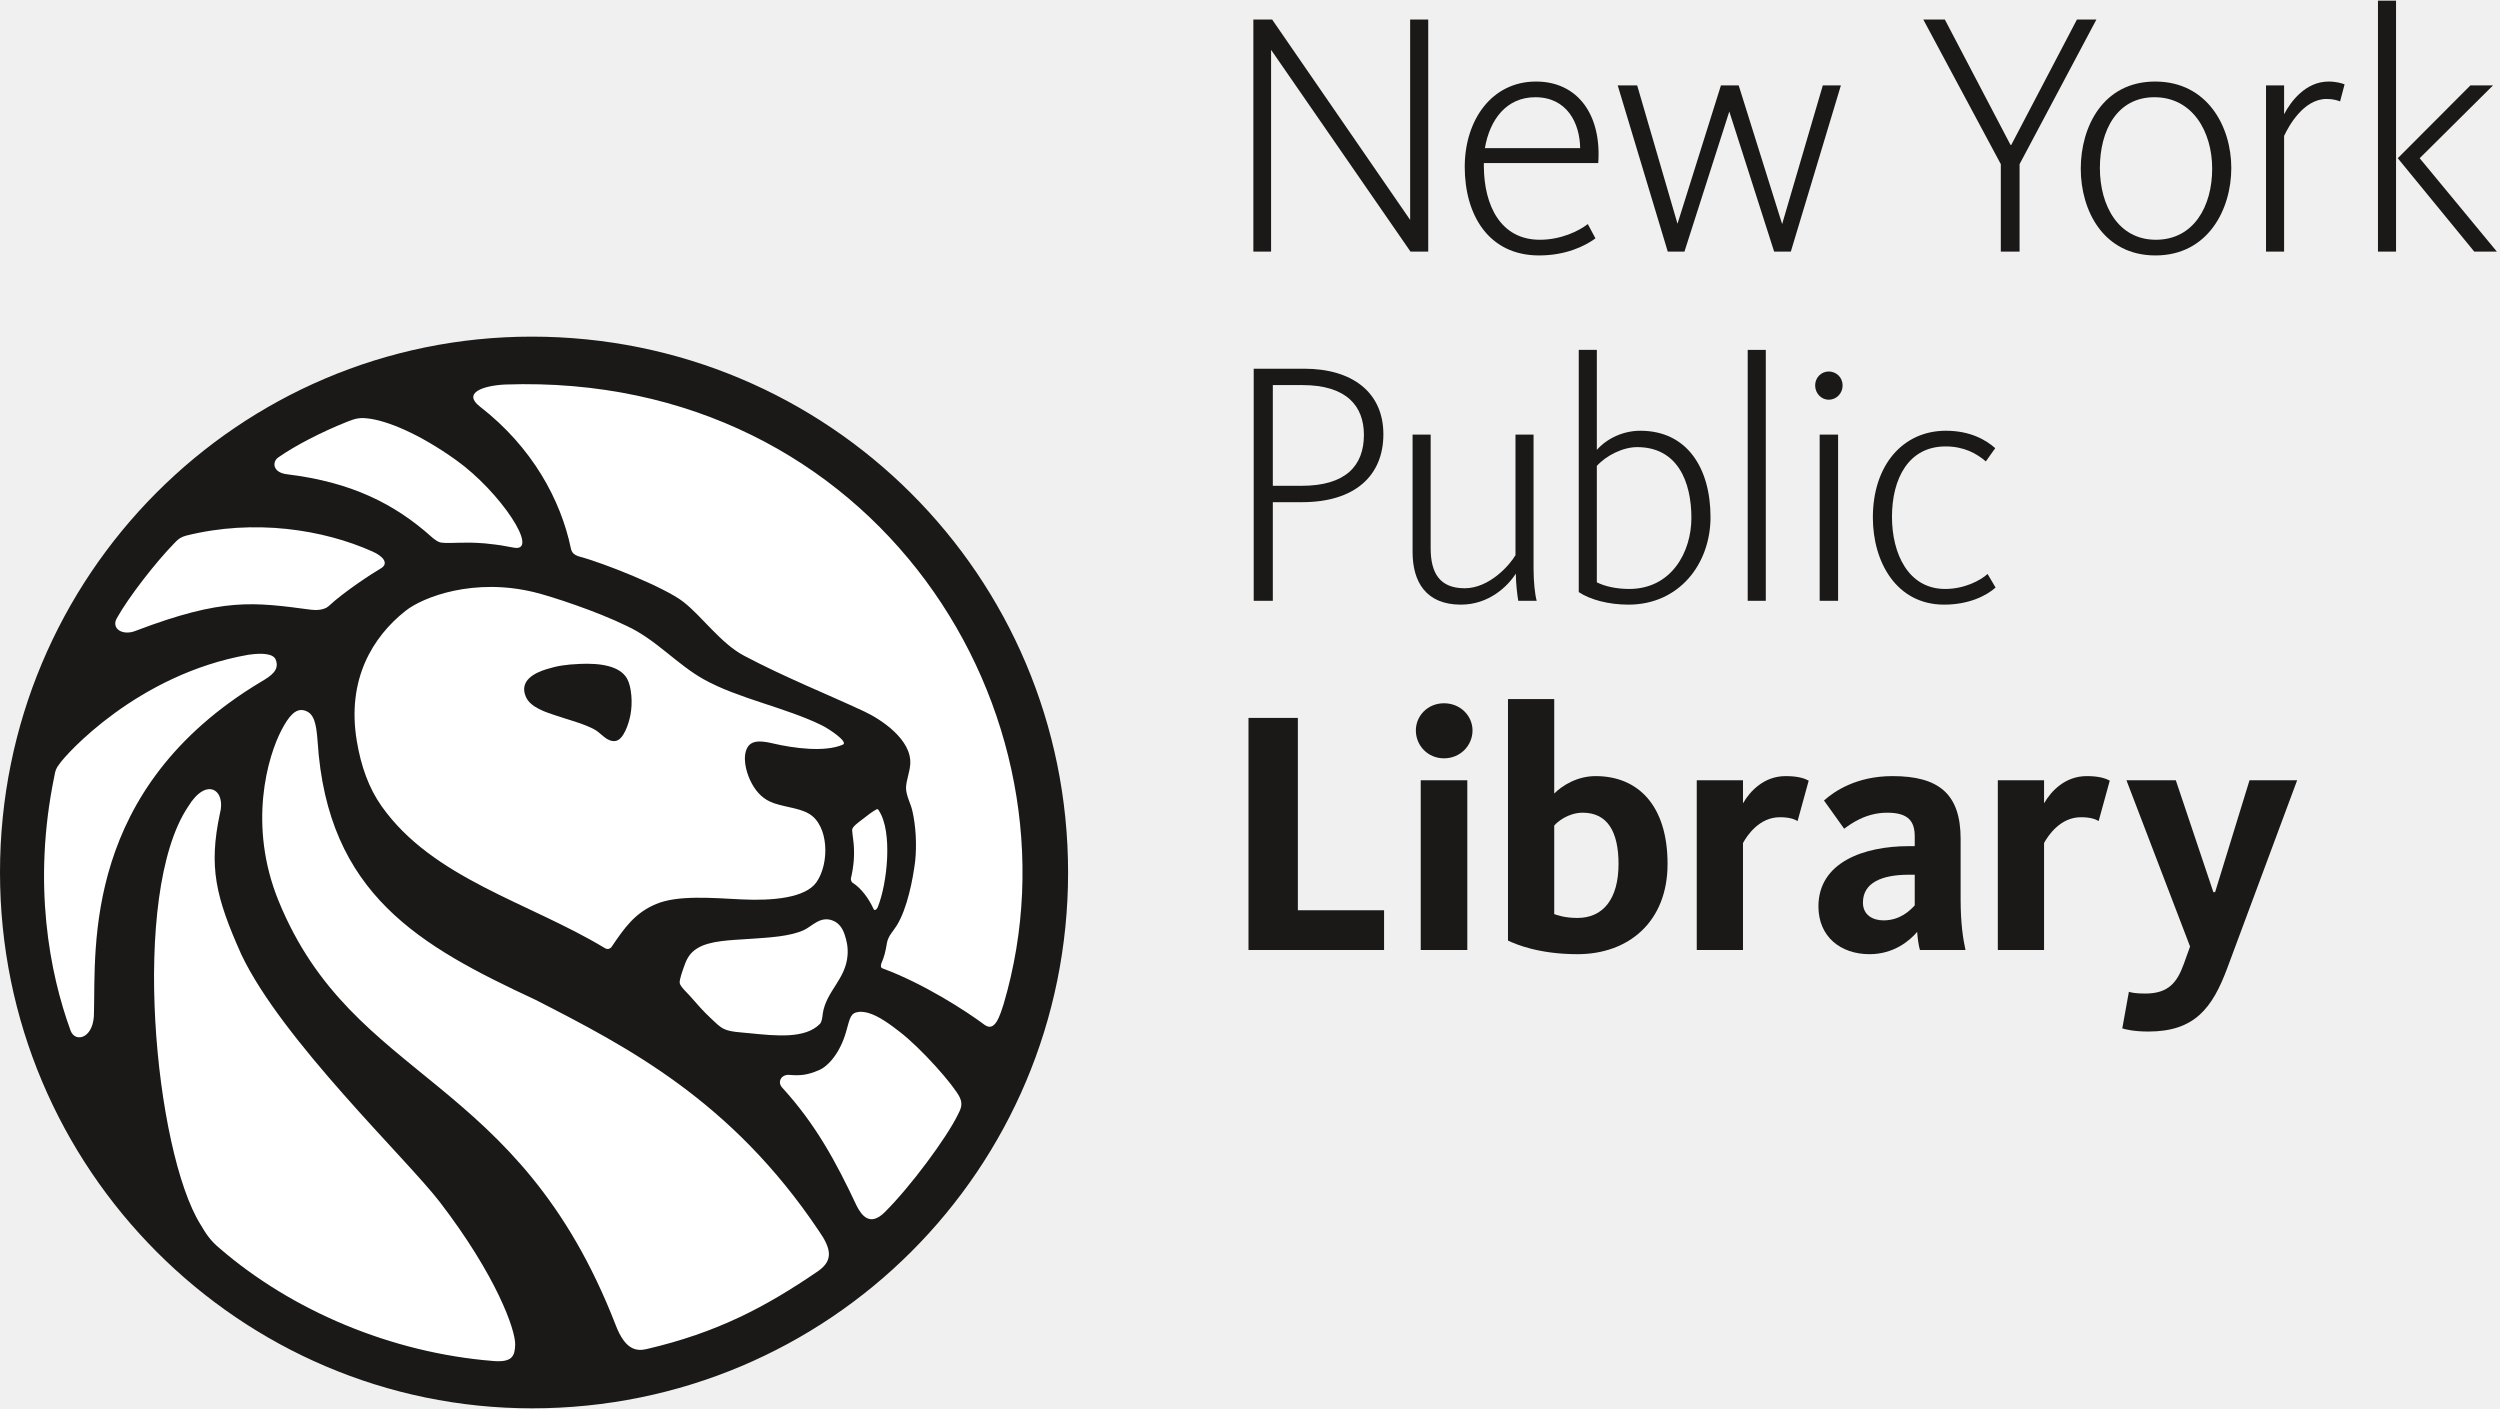
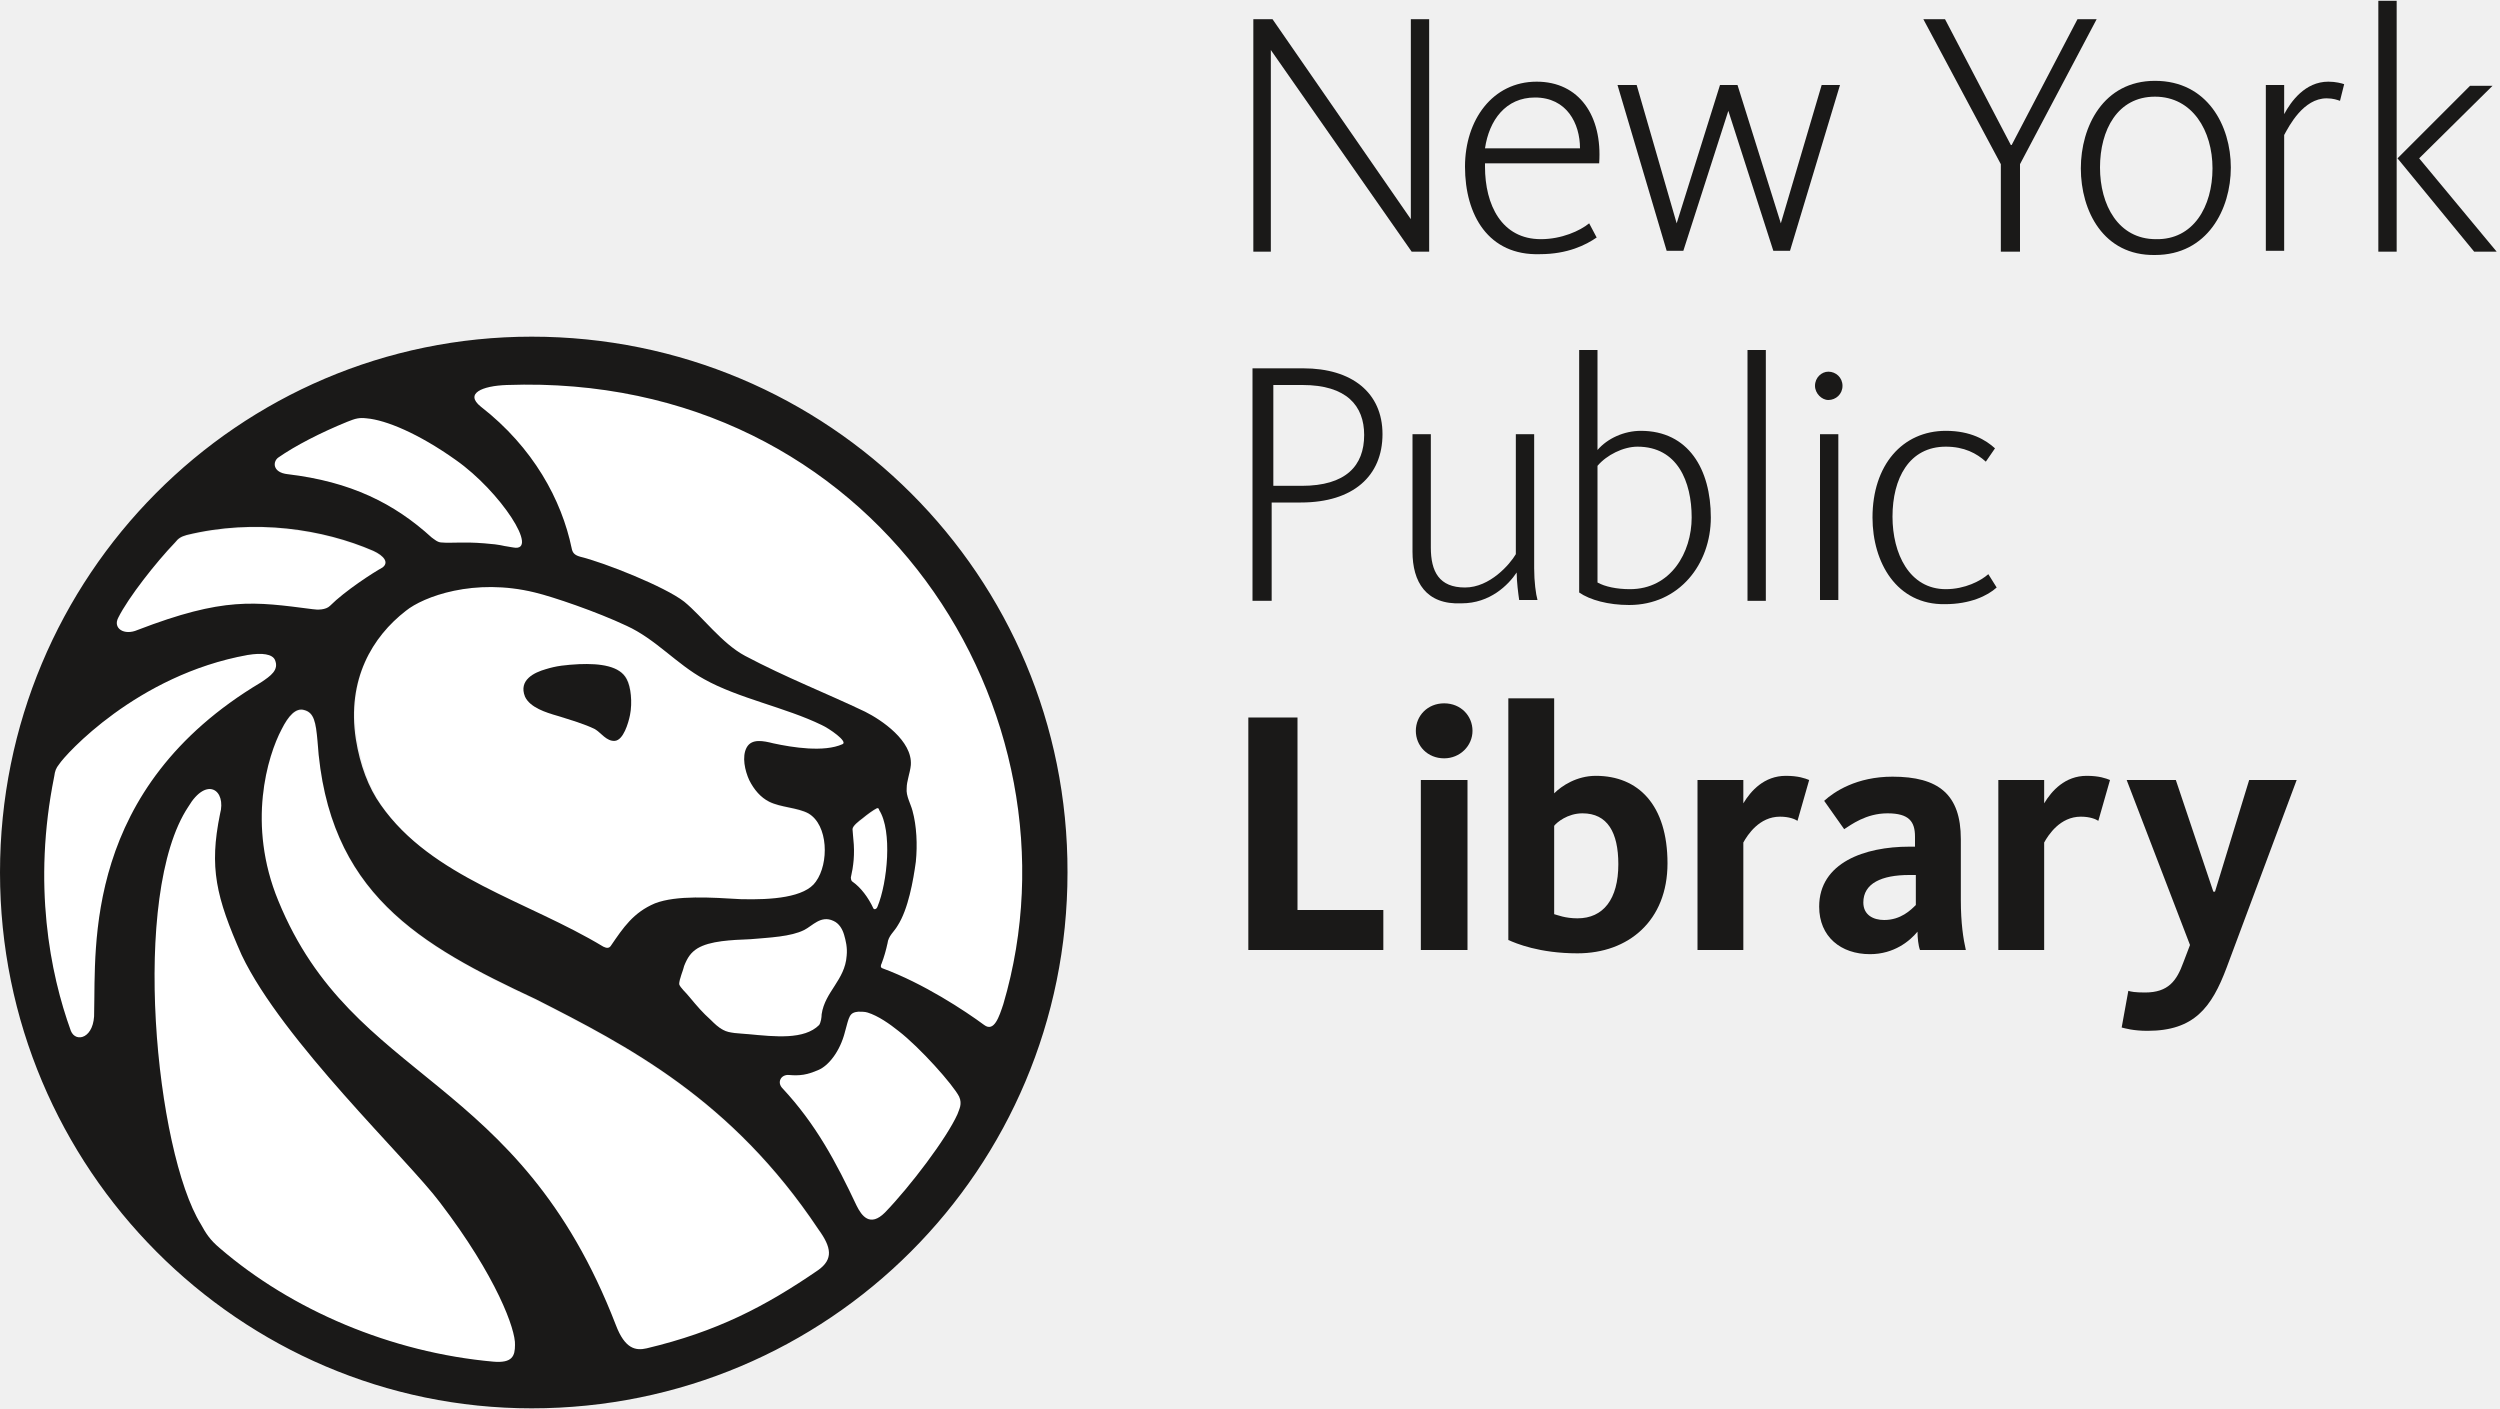
- <svg xmlns="http://www.w3.org/2000/svg" width="300px" height="169px" viewBox="0 0 300 169" version="1.1">
-   <defs />
-   <g id="Page-1" stroke="none" stroke-width="1" fill="none" fill-rule="evenodd">
-     <g id="Group">
-       <path d="M150.403,2.342 L152.656,2.342 L169.218,26.388 L169.218,2.342 L171.388,2.342 L171.388,30.193 L169.26,30.193 L152.53,5.98 L152.53,30.193 L150.403,30.193 L150.403,2.342" id="Fill-1" fill="#1A1918" />
-       <path d="M189.619,17.773 C189.578,14.762 188.034,11.667 184.238,11.667 C180.775,11.667 178.772,14.343 178.188,17.773 L189.619,17.773 L189.619,17.773 Z M175.768,20.031 C175.768,14.386 179.022,9.785 184.321,9.785 C189.411,9.785 192.206,13.884 191.788,19.571 L178.063,19.571 L178.063,20.031 C178.105,24.59 180.024,28.771 184.78,28.771 C187.325,28.771 189.452,27.726 190.537,26.889 L191.455,28.604 C190.203,29.524 187.909,30.653 184.696,30.653 C178.605,30.653 175.768,25.76 175.768,20.031 L175.768,20.031 Z" id="Fill-2" fill="#1A1918" />
-       <path d="M194.124,10.245 L196.46,10.245 L201.3,26.848 L206.514,10.245 L208.642,10.245 L213.857,26.889 L218.738,10.245 L220.908,10.245 L214.9,30.193 L212.898,30.193 L207.516,13.382 L202.134,30.193 L200.131,30.193 L194.124,10.245" id="Fill-3" fill="#1A1918" />
-       <path d="M240.097,19.696 L230.794,2.342 L233.38,2.342 L241.265,17.396 L241.348,17.396 L249.233,2.342 L251.57,2.342 L242.35,19.696 L242.35,30.193 L240.097,30.193 L240.097,19.696" id="Fill-4" fill="#1A1918" />
-       <path d="M265.461,20.24 C265.461,15.765 263.083,11.667 258.536,11.667 C254.03,11.667 251.986,15.682 251.986,20.157 C251.986,24.673 254.197,28.771 258.702,28.771 C263.25,28.771 265.461,24.756 265.461,20.24 L265.461,20.24 Z M249.691,20.24 C249.691,15.222 252.361,9.785 258.619,9.785 C264.877,9.785 267.756,15.18 267.756,20.157 C267.756,25.175 264.919,30.653 258.661,30.653 C252.403,30.653 249.691,25.258 249.691,20.24 L249.691,20.24 Z" id="Fill-5" fill="#1A1918" />
-       <path d="M271.922,10.245 L274.092,10.245 L274.092,13.716 C274.843,12.252 276.637,9.785 279.432,9.785 C280.35,9.785 281.017,9.995 281.351,10.12 L280.809,12.169 C280.475,12.044 280.016,11.876 279.181,11.876 C276.428,11.876 274.634,15.138 274.092,16.309 L274.092,30.193 L271.922,30.193 L271.922,10.245" id="Fill-6" fill="#1A1918" />
-       <path d="M287.733,18.986 L296.452,10.245 L299.164,10.245 L290.362,18.986 L299.623,30.193 L296.911,30.193 L287.733,18.986 L287.733,18.986 Z M285.355,0.083 L287.525,0.083 L287.525,30.193 L285.355,30.193 L285.355,0.083 Z" id="Fill-7" fill="#1A1918" />
-       <path d="M156.202,58.296 C161.5,58.296 163.669,55.871 163.669,52.19 C163.669,48.719 161.583,46.21 156.285,46.21 L152.739,46.21 L152.739,58.296 L156.202,58.296 L156.202,58.296 Z M150.445,44.245 L156.494,44.245 C162.335,44.245 166.006,47.131 166.006,52.107 C166.006,57.125 162.543,60.262 156.243,60.262 L152.739,60.262 L152.739,72.096 L150.445,72.096 L150.445,44.245 L150.445,44.245 Z" id="Fill-8" fill="#1A1918" />
-       <path d="M169.509,66.242 L169.509,52.149 L171.679,52.149 L171.679,65.782 C171.679,68.709 172.721,70.591 175.767,70.591 C178.729,70.591 181.19,67.789 181.858,66.618 L181.858,52.149 L184.027,52.149 L184.027,68.249 C184.027,69.838 184.194,71.344 184.403,72.096 L182.192,72.096 C182.067,71.427 181.9,69.922 181.9,68.834 C180.94,70.34 178.687,72.557 175.308,72.557 C171.136,72.557 169.509,69.838 169.509,66.242" id="Fill-9" fill="#1A1918" />
-       <path d="M202.968,62.144 C202.968,57.794 201.299,53.654 196.46,53.654 C194.749,53.654 192.746,54.658 191.62,55.912 L191.62,69.88 C192.538,70.34 193.914,70.675 195.5,70.675 C200.548,70.675 202.968,66.284 202.968,62.144 L202.968,62.144 Z M189.451,71.051 L189.451,41.987 L191.62,41.987 L191.62,53.989 C192.83,52.609 194.791,51.689 196.835,51.689 C202.508,51.689 205.262,56.247 205.262,62.06 C205.262,67.664 201.507,72.557 195.416,72.557 C193.038,72.557 190.827,71.971 189.451,71.051 L189.451,71.051 Z" id="Fill-10" fill="#1A1918" />
-       <path d="M209.725,41.987 L211.895,41.987 L211.895,72.096 L209.725,72.096 L209.725,41.987 Z" id="Fill-11" fill="#1A1918" />
-       <path d="M218.36,52.149 L220.571,52.149 L220.571,72.096 L218.36,72.096 L218.36,52.149 Z M217.818,46.252 C217.818,45.29 218.569,44.579 219.445,44.579 C220.362,44.579 221.114,45.29 221.114,46.252 C221.114,47.214 220.362,47.967 219.445,47.967 C218.569,47.967 217.818,47.214 217.818,46.252 L217.818,46.252 Z" id="Fill-12" fill="#1A1918" />
-       <path d="M224.743,62.102 C224.743,55.787 228.372,51.689 233.504,51.689 C236.466,51.689 238.343,52.818 239.428,53.78 L238.301,55.369 C237.175,54.407 235.673,53.571 233.462,53.571 C229.04,53.571 227.037,57.418 227.037,62.018 C227.037,66.451 228.998,70.675 233.421,70.675 C235.715,70.675 237.634,69.671 238.51,68.877 L239.47,70.507 C238.385,71.469 236.299,72.557 233.295,72.557 C227.58,72.557 224.743,67.455 224.743,62.102" id="Fill-13" fill="#1A1918" />
-       <path d="M149.819,114 L149.819,86.149 L155.743,86.149 L155.743,109.232 L166.089,109.232 L166.089,114 L149.819,114" id="Fill-14" fill="#1A1918" />
-       <path d="M170.487,93.633 L176.077,93.633 L176.077,114 L170.487,114 L170.487,93.633 Z M173.283,91 C171.321,91 169.903,89.452 169.903,87.654 C169.903,85.898 171.321,84.392 173.283,84.392 C175.243,84.392 176.703,85.898 176.703,87.654 C176.703,89.452 175.243,91 173.283,91 L173.283,91 Z" id="Fill-15" fill="#1A1918" />
-       <path d="M186.507,109.693 C186.882,109.818 187.758,110.153 189.302,110.153 C192.389,110.153 194.224,107.853 194.224,103.671 C194.224,99.865 192.932,97.524 189.928,97.524 C188.176,97.524 186.84,98.653 186.507,99.071 L186.507,109.693 L186.507,109.693 Z M186.507,83.89 L186.507,95.224 C187.425,94.303 189.219,93.132 191.471,93.132 C196.562,93.132 200.107,96.645 200.107,103.671 C200.107,110.613 195.435,114.502 189.302,114.502 C184.713,114.502 181.918,113.331 180.958,112.871 L180.958,83.89 L186.507,83.89 L186.507,83.89 Z" id="Fill-16" fill="#1A1918" />
-       <path d="M215.71,98.527 C215.376,98.318 214.75,98.067 213.581,98.067 C211.12,98.067 209.66,100.242 209.159,101.161 L209.159,114 L203.61,114 L203.61,93.633 L209.159,93.633 L209.159,96.394 C210.035,94.889 211.704,93.132 214.29,93.132 C215.793,93.132 216.585,93.425 217.044,93.677 L215.71,98.527" id="Fill-17" fill="#1A1918" />
-       <path d="M229.768,104.967 L229.059,104.967 C225.805,104.967 223.552,105.929 223.552,108.313 C223.552,109.818 224.762,110.445 226.013,110.445 C228.016,110.445 229.184,109.274 229.768,108.648 L229.768,104.967 L229.768,104.967 Z M230.394,114 C230.227,113.498 230.102,112.453 230.06,111.825 C229.143,112.913 227.223,114.502 224.345,114.502 C220.882,114.502 218.212,112.412 218.212,108.773 C218.212,103.462 223.677,101.538 229.059,101.538 L229.768,101.538 L229.768,100.367 C229.768,98.61 229.059,97.524 226.472,97.524 C223.844,97.524 222.05,98.903 221.299,99.447 L218.879,96.06 C220.089,94.973 222.76,93.132 227.098,93.132 C232.647,93.132 235.275,95.265 235.275,100.66 L235.275,107.978 C235.275,110.738 235.567,112.703 235.859,114 L230.394,114 L230.394,114 Z" id="Fill-18" fill="#1A1918" />
-       <path d="M251.837,98.527 C251.503,98.318 250.877,98.067 249.71,98.067 C247.248,98.067 245.788,100.242 245.287,101.161 L245.287,114 L239.738,114 L239.738,93.633 L245.287,93.633 L245.287,96.394 C246.163,94.889 247.832,93.132 250.419,93.132 C251.92,93.132 252.713,93.425 253.172,93.677 L251.837,98.527" id="Fill-19" fill="#1A1918" />
-       <path d="M255.174,93.633 L261.098,93.633 L265.604,107.058 L265.812,107.058 L269.943,93.633 L275.658,93.633 L267.273,116.174 C265.479,120.984 263.351,123.785 257.802,123.785 C256.092,123.785 255.09,123.535 254.674,123.409 L255.466,119.018 C255.758,119.102 256.217,119.227 257.427,119.227 C260.264,119.227 261.265,117.848 262.057,115.673 L262.808,113.582 L255.174,93.633" id="Fill-20" fill="#1A1918" />
-       <path d="M75.643,85.795 C75.448,86.818 74.826,88.793 73.831,88.921 C72.829,89.049 72.107,87.972 71.388,87.569 C70.176,86.891 68.462,86.447 66.877,85.922 C65.51,85.468 63.636,84.906 63.087,83.598 C62.263,81.652 64.187,80.731 65.572,80.304 C66.877,79.902 67.832,79.751 69.533,79.671 C72.036,79.551 74.425,79.91 75.265,81.487 C75.772,82.436 75.926,84.321 75.643,85.795 L75.643,85.795 Z M98.615,87.049 C94.256,84.911 88.595,83.84 84.476,81.547 C81.215,79.734 78.715,76.74 75.205,75.127 C71.625,73.37 66.236,71.603 64.176,71.094 C56.895,69.299 50.778,71.637 48.657,73.32 C44.695,76.458 41.601,81.558 42.808,88.895 C43.32,91.997 44.272,94.606 45.786,96.752 C51.928,105.448 63.424,108.273 72.531,113.759 C72.852,113.978 73.187,113.919 73.392,113.64 C74.922,111.385 76.165,109.57 78.742,108.496 C81.357,107.401 85.474,107.773 89.023,107.946 C92.69,108.124 96.648,107.779 97.977,105.878 C99.566,103.61 99.474,99.039 97.048,97.643 C95.747,96.891 93.807,96.857 92.392,96.203 C91.359,95.724 90.563,94.829 89.993,93.585 C89.516,92.543 89.072,90.833 89.691,89.718 C90.261,88.69 91.698,88.981 92.852,89.25 C95.139,89.776 98.961,90.334 101.161,89.367 C101.81,89.035 99.492,87.479 98.615,87.049 L98.615,87.049 Z" id="Fill-21" fill="#FFFFFF" />
-       <path d="M6.502,93.189 C6.633,92.445 6.69,92.238 7.138,91.653 C7.846,90.591 16.443,80.921 29.767,78.578 C31.521,78.326 32.784,78.448 33.071,79.152 C33.575,80.388 32.555,81.099 31.327,81.812 C9.957,94.614 11.472,113.647 11.267,121.432 C11.331,124.617 9.037,125.197 8.464,123.696 C5.957,116.839 3.848,106.09 6.502,93.189" id="Fill-22" fill="#FFFFFF" />
-       <path d="M20.962,65.151 C21.4,64.686 21.685,64.472 22.335,64.288 C30.542,62.245 38.775,63.546 44.704,66.196 C46.035,66.786 46.635,67.624 45.761,68.186 C44.649,68.833 41.281,71.029 39.419,72.769 C38.877,73.236 37.912,73.261 37.343,73.185 C30.393,72.267 26.783,71.724 16.334,75.694 C14.731,76.37 13.289,75.451 14.026,74.187 C15.418,71.69 18.653,67.511 20.962,65.151" id="Fill-23" fill="#FFFFFF" />
-       <path d="M34.467,56.931 C32.669,56.726 32.644,55.409 33.404,54.896 C35.356,53.525 38.524,51.869 41.711,50.602 C42.665,50.223 43.158,50.125 44.032,50.212 C46.38,50.448 50.269,52.033 54.731,55.224 C60.082,59.052 64.843,66.323 61.659,65.734 C59.645,65.385 60.522,65.481 58.162,65.221 C55.75,65.007 54.168,65.255 53.056,65.142 C52.572,65.102 52.19,64.779 51.85,64.499 C47.333,60.439 42.116,57.863 34.467,56.931" id="Fill-24" fill="#FFFFFF" />
-       <path d="M120.442,120.484 C119.96,121.991 119.388,123.882 118.162,123.005 C115.883,121.305 110.819,118.038 105.914,116.224 C105.651,116.166 105.681,115.799 105.774,115.592 C106.121,114.82 106.277,114.106 106.427,113.192 C106.567,112.337 107.182,111.766 107.605,111.081 C108.862,109.068 109.543,105.56 109.818,103.371 C110.026,101.36 109.902,99.119 109.467,97.251 C109.282,96.453 108.708,95.425 108.723,94.543 C108.738,93.679 109.143,92.775 109.226,91.756 C109.469,88.808 105.757,86.349 103.731,85.402 C99.135,83.251 94.25,81.327 89.286,78.702 C86.484,77.22 84.235,73.97 81.987,72.226 C79.716,70.469 72.417,67.567 69.499,66.795 C68.84,66.587 68.607,66.313 68.495,65.787 C67.293,60.034 63.906,53.697 57.579,48.796 C55.53,47.2 57.828,46.292 60.649,46.154 C105.127,44.626 130.722,85.656 120.442,120.484" id="Fill-25" fill="#FFFFFF" />
-       <path d="M102.382,100.763 C102.35,100.536 102.253,99.768 102.254,99.609 C102.256,99.203 103.088,98.652 103.475,98.343 C104.063,97.874 104.744,97.358 105.19,97.133 C105.351,97.032 105.458,97.267 105.48,97.313 C107.119,99.808 106.505,105.974 105.32,108.906 C105.183,109.205 104.932,109.321 104.83,109.102 C104.225,107.779 103.328,106.588 102.298,105.935 C102.108,105.787 102.093,105.479 102.108,105.422 C102.439,104.028 102.612,102.483 102.382,100.763" id="Fill-26" fill="#FFFFFF" />
-       <path d="M82.105,115.941 C82.458,114.918 82.869,114.316 83.662,113.819 C85.154,112.881 87.634,112.84 90.027,112.676 C92.346,112.519 94.824,112.383 96.474,111.619 C97.472,111.159 98.471,109.848 100.014,110.516 C100.745,110.831 101.142,111.502 101.36,112.17 C101.605,112.913 101.783,113.664 101.707,114.661 C101.485,117.537 99.155,118.942 98.735,121.63 C98.696,122.046 98.626,122.647 98.388,122.886 C96.608,124.702 93.089,124.32 89.908,123.999 C88.769,123.885 87.643,123.854 86.873,123.486 C86.317,123.226 85.819,122.694 85.357,122.265 C84.339,121.319 83.763,120.623 82.743,119.476 C82.397,119.088 81.612,118.385 81.561,117.957 C81.517,117.548 81.954,116.372 82.105,115.941" id="Fill-27" fill="#FFFFFF" />
-       <path d="M26.391,149.84 C25.223,148.881 24.721,148.072 24.049,146.936 C18.602,138.208 15.549,107.299 22.569,96.815 C24.802,93.142 27.169,94.836 26.382,97.675 C25.038,104.049 25.862,107.621 28.954,114.537 C33.813,124.815 48.812,139.085 52.782,144.261 C59.589,153.136 61.854,159.603 61.823,161.345 C61.786,162.682 61.531,163.534 59.194,163.336 C46.87,162.357 34.956,157.235 26.391,149.84" id="Fill-28" fill="#FFFFFF" />
-       <path d="M33.436,108.157 C29.677,98.978 32.132,90.712 33.792,87.577 C34.63,85.995 35.448,84.961 36.516,85.259 C37.679,85.584 37.947,86.777 38.108,88.988 C39.29,107.337 50.363,113.515 64.27,119.993 C75.241,125.615 87.724,132.043 98.186,147.613 C99.77,149.861 99.998,151.225 98.211,152.513 C91.832,156.878 86.054,159.92 77.6,161.896 C76.327,162.195 75.014,161.971 73.887,159.056 C62.143,128.722 42.424,130.09 33.436,108.157" id="Fill-29" fill="#FFFFFF" />
-       <path d="M106.181,145.45 C104.393,147.242 103.379,145.837 102.794,144.687 C100.29,139.349 97.844,134.882 93.9,130.555 C93.217,129.861 93.743,128.886 94.748,128.985 C96.031,129.088 96.873,129.018 98.285,128.409 C99.48,127.895 100.849,126.216 101.531,123.804 C102.029,122.044 102.052,121.526 103.128,121.417 C103.395,121.391 103.884,121.459 104.181,121.545 C105.49,121.918 106.896,122.99 107.923,123.78 C110.558,125.798 114.488,130.251 115.176,131.691 C115.613,132.608 115.195,133.231 114.949,133.754 C113.57,136.58 109.222,142.436 106.181,145.45" id="Fill-30" fill="#FFFFFF" />
-       <path d="M106.181,145.453 C104.393,147.244 103.379,145.84 102.794,144.689 C100.29,139.352 97.844,134.884 93.9,130.557 C93.217,129.863 93.743,128.888 94.748,128.988 C96.031,129.091 96.873,129.02 98.285,128.412 C99.48,127.897 100.849,126.218 101.531,123.806 C102.029,122.047 102.052,121.529 103.128,121.419 C103.395,121.394 103.884,121.461 104.181,121.547 C105.49,121.921 106.896,122.993 107.923,123.783 C110.558,125.8 114.488,130.253 115.176,131.694 C115.613,132.611 115.195,133.233 114.949,133.757 C113.57,136.583 109.222,142.438 106.181,145.453 L106.181,145.453 Z M33.444,108.148 C29.685,98.969 32.14,90.703 33.8,87.568 C34.637,85.986 35.455,84.953 36.524,85.25 C37.686,85.575 37.955,86.768 38.115,88.979 C39.298,107.328 50.37,113.506 64.277,119.984 C75.249,125.606 87.732,132.034 98.194,147.604 C99.778,149.852 100.006,151.216 98.218,152.503 C91.84,156.868 86.062,159.911 77.607,161.887 C76.335,162.186 75.022,161.962 73.895,159.047 C62.15,128.714 42.431,130.081 33.444,108.148 L33.444,108.148 Z M6.513,93.185 C6.645,92.441 6.702,92.234 7.149,91.649 C7.858,90.587 16.454,80.917 29.779,78.574 C31.532,78.323 32.795,78.444 33.083,79.149 C33.586,80.384 32.566,81.096 31.338,81.808 C9.968,94.611 11.483,113.643 11.279,121.429 C11.343,124.613 9.048,125.193 8.476,123.693 C5.968,116.835 3.859,106.086 6.513,93.185 L6.513,93.185 Z M20.962,65.136 C21.4,64.67 21.685,64.457 22.335,64.273 C30.542,62.23 38.775,63.531 44.704,66.181 C46.035,66.772 46.635,67.609 45.761,68.17 C44.649,68.818 41.281,71.014 39.419,72.753 C38.877,73.221 37.912,73.245 37.343,73.17 C30.393,72.251 26.783,71.709 16.334,75.679 C14.731,76.355 13.289,75.435 14.026,74.172 C15.418,71.674 18.653,67.496 20.962,65.136 L20.962,65.136 Z M82.105,115.925 C82.458,114.903 82.869,114.301 83.662,113.803 C85.154,112.865 87.634,112.825 90.027,112.661 C92.346,112.504 94.824,112.368 96.474,111.604 C97.472,111.144 98.471,109.833 100.014,110.5 C100.745,110.816 101.142,111.487 101.36,112.154 C101.605,112.898 101.783,113.648 101.707,114.645 C101.485,117.522 99.155,118.926 98.735,121.615 C98.696,122.03 98.626,122.632 98.388,122.871 C96.608,124.686 93.089,124.304 89.908,123.983 C88.769,123.87 87.643,123.839 86.873,123.471 C86.317,123.21 85.819,122.679 85.357,122.25 C84.339,121.304 83.763,120.608 82.743,119.461 C82.397,119.073 81.612,118.369 81.561,117.942 C81.517,117.532 81.954,116.356 82.105,115.925 L82.105,115.925 Z M34.467,56.917 C32.669,56.711 32.644,55.394 33.404,54.881 C35.356,53.509 38.524,51.854 41.711,50.587 C42.665,50.208 43.158,50.109 44.032,50.198 C46.38,50.433 50.269,52.018 54.731,55.209 C60.082,59.037 64.843,66.308 61.659,65.719 C59.645,65.369 60.522,65.466 58.162,65.206 C55.75,64.992 54.168,65.24 53.056,65.126 C52.572,65.087 52.19,64.763 51.85,64.484 C47.333,60.424 42.116,57.848 34.467,56.917 L34.467,56.917 Z M48.657,73.305 C50.778,71.622 56.895,69.283 64.176,71.079 C66.236,71.588 71.625,73.354 75.205,75.112 C78.715,76.725 81.215,79.719 84.476,81.532 C88.595,83.825 94.256,84.896 98.615,87.034 C99.492,87.464 101.81,89.019 101.161,89.351 C98.961,90.319 95.139,89.761 92.852,89.234 C91.698,88.966 90.261,88.674 89.691,89.703 C89.072,90.818 89.516,92.528 89.993,93.569 C90.563,94.814 91.359,95.709 92.392,96.188 C93.807,96.842 95.747,96.876 97.048,97.628 C99.474,99.024 99.566,103.595 97.977,105.863 C96.648,107.763 92.69,108.108 89.023,107.931 C85.474,107.757 81.357,107.385 78.742,108.48 C76.165,109.554 74.922,111.369 73.392,113.624 C73.187,113.904 72.852,113.962 72.531,113.743 C63.424,108.257 51.928,105.432 45.786,96.736 C44.272,94.591 43.32,91.982 42.808,88.88 C41.601,81.543 44.695,76.442 48.657,73.305 L48.657,73.305 Z M102.382,100.748 C102.35,100.521 102.253,99.752 102.254,99.594 C102.256,99.188 103.088,98.636 103.475,98.328 C104.063,97.858 104.744,97.343 105.19,97.118 C105.351,97.016 105.458,97.251 105.48,97.298 C107.119,99.792 106.505,105.959 105.32,108.891 C105.183,109.189 104.932,109.305 104.83,109.087 C104.225,107.764 103.328,106.573 102.298,105.92 C102.108,105.772 102.093,105.463 102.108,105.406 C102.439,104.013 102.612,102.467 102.382,100.748 L102.382,100.748 Z M120.442,120.468 C119.96,121.976 119.388,123.866 118.162,122.989 C115.883,121.29 110.819,118.022 105.914,116.209 C105.651,116.15 105.681,115.784 105.774,115.577 C106.121,114.804 106.277,114.091 106.427,113.177 C106.567,112.322 107.182,111.751 107.605,111.065 C108.862,109.053 109.543,105.544 109.818,103.356 C110.026,101.344 109.902,99.104 109.467,97.236 C109.282,96.438 108.708,95.41 108.723,94.527 C108.738,93.664 109.143,92.76 109.226,91.741 C109.469,88.793 105.757,86.335 103.731,85.387 C99.135,83.236 94.25,81.312 89.286,78.687 C86.484,77.205 84.235,73.955 81.987,72.211 C79.716,70.454 72.417,67.552 69.499,66.78 C68.84,66.572 68.607,66.297 68.495,65.772 C67.293,60.019 63.906,53.682 57.579,48.781 C55.53,47.185 57.828,46.277 60.649,46.139 C105.127,44.611 130.722,85.641 120.442,120.468 L120.442,120.468 Z M26.391,149.825 C25.223,148.866 24.721,148.057 24.049,146.921 C18.602,138.193 15.549,107.284 22.569,96.8 C24.802,93.126 27.169,94.82 26.382,97.66 C25.038,104.034 25.862,107.605 28.954,114.522 C33.813,124.799 48.812,139.07 52.782,144.245 C59.589,153.121 61.854,159.588 61.823,161.33 C61.786,162.666 61.531,163.518 59.194,163.32 C46.87,162.341 34.956,157.22 26.391,149.825 L26.391,149.825 Z M63.808,40.396 C28.649,40.396 0,69.053 0,104.69 C0,140.326 28.823,169 63.848,169 C99.4,169 128.171,140.341 128.171,104.705 C128.171,69.066 99.358,40.396 63.808,40.396 L63.808,40.396 Z" id="Fill-32" fill="#1A1918" />
-       <path d="M66.887,85.922 C68.471,86.447 70.185,86.891 71.398,87.569 C72.116,87.972 72.838,89.049 73.84,88.921 C74.835,88.793 75.456,86.818 75.652,85.795 C75.936,84.321 75.781,82.436 75.274,81.487 C74.435,79.91 72.045,79.551 69.543,79.671 C67.841,79.751 66.887,79.902 65.581,80.304 C64.196,80.731 62.273,81.652 63.096,83.598 C63.645,84.906 65.519,85.468 66.887,85.922" id="Fill-34" fill="#1A1918" />
-     </g>
+ <svg xmlns="http://www.w3.org/2000/svg" version="1.1" id="Layer_1" x="0px" y="0px" viewBox="0 0 300 169" style="enable-background:new 0 0 300 169;" xml:space="preserve">
+   <g id="nypl">
+     <path id="Fill-1" style="fill:#1A1918;" d="M150.4,2.3h2.3l16.6,24v-24h2.2v27.9h-2.1L152.5,6v24.2   h-2.1V2.3" />
+     <path id="Fill-2" style="fill:#1A1918;" d="M189.6,17.8c0-3-1.6-6.1-5.4-6.1c-3.5,0-5.5,2.7-6,6.1   H189.6L189.6,17.8z M175.8,20c0-5.6,3.3-10.2,8.6-10.2c5.1,0,7.9,4.1,7.5,9.8h-13.7V20c0,4.6,2,8.7,6.7,8.7c2.5,0,4.7-1,5.8-1.9   l0.9,1.7c-1.3,0.9-3.5,2-6.8,2C178.6,30.7,175.8,25.8,175.8,20L175.8,20z" />
+     <path id="Fill-3" style="fill:#1A1918;" d="M194.1,10.2h2.3l4.8,16.6l5.2-16.6h2.1l5.2,16.6l4.9-16.6   h2.2l-6,19.9h-2l-5.4-16.8l-5.4,16.8h-2L194.1,10.2" />
+     <path id="Fill-4" style="fill:#1A1918;" d="M240.1,19.7l-9.3-17.4h2.6l7.9,15.1h0.1l7.9-15.1h2.3   l-9.2,17.4v10.5h-2.3V19.7" />
+     <path id="Fill-5" style="fill:#1A1918;" d="M265.5,20.2c0-4.5-2.4-8.6-6.9-8.6c-4.5,0-6.6,4-6.6,8.5   c0,4.5,2.2,8.6,6.7,8.6C263.2,28.8,265.5,24.8,265.5,20.2L265.5,20.2z M249.7,20.2c0-5,2.7-10.5,8.9-10.5c6.3,0,9.1,5.4,9.1,10.4   c0,5-2.8,10.5-9.1,10.5C252.4,30.7,249.7,25.3,249.7,20.2L249.7,20.2z" />
+     <path id="Fill-6" style="fill:#1A1918;" d="M271.9,10.2h2.2v3.5c0.8-1.5,2.5-3.9,5.3-3.9   c0.9,0,1.6,0.2,1.9,0.3l-0.5,2c-0.3-0.1-0.8-0.3-1.6-0.3c-2.8,0-4.5,3.3-5.1,4.4v13.9h-2.2V10.2" />
+     <path id="Fill-7" style="fill:#1A1918;" d="M287.7,19l8.7-8.7h2.7l-8.8,8.7l9.3,11.2h-2.7L287.7,19   L287.7,19z M285.4,0.1h2.2v30.1h-2.2V0.1z" />
+     <path id="Fill-8" style="fill:#1A1918;" d="M156.2,58.3c5.3,0,7.5-2.4,7.5-6.1c0-3.5-2.1-6-7.4-6h-3.5   v12.1H156.2L156.2,58.3z M150.4,44.2h6c5.8,0,9.5,2.9,9.5,7.9c0,5-3.5,8.2-9.8,8.2h-3.5v11.8h-2.3V44.2L150.4,44.2z" />
+     <path id="Fill-9" style="fill:#1A1918;" d="M169.5,66.2V52.1h2.2v13.6c0,2.9,1,4.8,4.1,4.8   c3,0,5.4-2.8,6.1-4V52.1h2.2v16.1c0,1.6,0.2,3.1,0.4,3.8h-2.2c-0.1-0.7-0.3-2.2-0.3-3.3c-1,1.5-3.2,3.7-6.6,3.7   C171.1,72.6,169.5,69.8,169.5,66.2" />
+     <path id="Fill-10" style="fill:#1A1918;" d="M203,62.1c0-4.3-1.7-8.5-6.5-8.5c-1.7,0-3.7,1-4.8,2.3v14   c0.9,0.5,2.3,0.8,3.9,0.8C200.5,70.7,203,66.3,203,62.1L203,62.1z M189.5,71.1V42h2.2v12c1.2-1.4,3.2-2.3,5.2-2.3   c5.7,0,8.4,4.6,8.4,10.4c0,5.6-3.8,10.5-9.8,10.5C193,72.6,190.8,72,189.5,71.1L189.5,71.1z" />
+     <path id="Fill-11" style="fill:#1A1918;" d="M209.7,42h2.2v30.1h-2.2V42z" />
+     <path id="Fill-12" style="fill:#1A1918;" d="M218.4,52.1h2.2v19.9h-2.2V52.1z M217.8,46.3   c0-1,0.8-1.7,1.6-1.7c0.9,0,1.7,0.7,1.7,1.7c0,1-0.8,1.7-1.7,1.7C218.6,48,217.8,47.2,217.8,46.3L217.8,46.3z" />
+     <path id="Fill-13" style="fill:#1A1918;" d="M224.7,62.1c0-6.3,3.6-10.4,8.8-10.4c3,0,4.8,1.1,5.9,2.1   l-1.1,1.6c-1.1-1-2.6-1.8-4.8-1.8c-4.4,0-6.4,3.8-6.4,8.4c0,4.4,2,8.7,6.4,8.7c2.3,0,4.2-1,5.1-1.8l1,1.6c-1.1,1-3.2,2-6.2,2   C227.6,72.6,224.7,67.5,224.7,62.1" />
+     <path id="Fill-14" style="fill:#1A1918;" d="M149.8,114V86.1h5.9v23.1h10.3v4.8H149.8" />
+     <path id="Fill-15" style="fill:#1A1918;" d="M170.5,93.6h5.6V114h-5.6V93.6z M173.3,91   c-2,0-3.4-1.5-3.4-3.3c0-1.8,1.4-3.3,3.4-3.3c2,0,3.4,1.5,3.4,3.3C176.7,89.5,175.2,91,173.3,91L173.3,91z" />
+     <path id="Fill-16" style="fill:#1A1918;" d="M186.5,109.7c0.4,0.1,1.3,0.5,2.8,0.5   c3.1,0,4.9-2.3,4.9-6.5c0-3.8-1.3-6.1-4.3-6.1c-1.8,0-3.1,1.1-3.4,1.5V109.7L186.5,109.7z M186.5,83.9v11.3c0.9-0.9,2.7-2.1,5-2.1   c5.1,0,8.6,3.5,8.6,10.5c0,6.9-4.7,10.8-10.8,10.8c-4.6,0-7.4-1.2-8.3-1.6v-29H186.5L186.5,83.9z" />
+     <path id="Fill-17" style="fill:#1A1918;" d="M215.7,98.5c-0.3-0.2-1-0.5-2.1-0.5   c-2.5,0-3.9,2.2-4.4,3.1V114h-5.5V93.6h5.5v2.8c0.9-1.5,2.5-3.3,5.1-3.3c1.5,0,2.3,0.3,2.8,0.5L215.7,98.5" />
+     <path id="Fill-18" style="fill:#1A1918;" d="M229.8,105h-0.7c-3.3,0-5.5,1-5.5,3.3   c0,1.5,1.2,2.1,2.5,2.1c2,0,3.2-1.2,3.8-1.8V105L229.8,105z M230.4,114c-0.2-0.5-0.3-1.5-0.3-2.2c-0.9,1.1-2.8,2.7-5.7,2.7   c-3.5,0-6.1-2.1-6.1-5.7c0-5.3,5.5-7.2,10.8-7.2h0.7v-1.2c0-1.8-0.7-2.8-3.3-2.8c-2.6,0-4.4,1.4-5.2,1.9l-2.4-3.4   c1.2-1.1,3.9-2.9,8.2-2.9c5.5,0,8.2,2.1,8.2,7.5v7.3c0,2.8,0.3,4.7,0.6,6H230.4L230.4,114z" />
+     <path id="Fill-19" style="fill:#1A1918;" d="M251.8,98.5c-0.3-0.2-1-0.5-2.1-0.5   c-2.5,0-3.9,2.2-4.4,3.1V114h-5.5V93.6h5.5v2.8c0.9-1.5,2.5-3.3,5.1-3.3c1.5,0,2.3,0.3,2.8,0.5L251.8,98.5" />
+     <path id="Fill-20" style="fill:#1A1918;" d="M255.2,93.6h5.9l4.5,13.4h0.2l4.1-13.4h5.7l-8.4,22.5   c-1.8,4.8-3.9,7.6-9.5,7.6c-1.7,0-2.7-0.3-3.1-0.4l0.8-4.4c0.3,0.1,0.8,0.2,2,0.2c2.8,0,3.8-1.4,4.6-3.6l0.8-2.1L255.2,93.6" />
+   </g>
+   <g id="lion">
+     <path id="Fill-21" style="fill:#FFFFFF;" d="M75.6,85.8c-0.2,1-0.8,3-1.8,3.1c-1,0.1-1.7-0.9-2.4-1.4   c-1.2-0.7-2.9-1.1-4.5-1.6c-1.4-0.5-3.2-1-3.8-2.3c-0.8-1.9,1.1-2.9,2.5-3.3c1.3-0.4,2.3-0.6,4-0.6c2.5-0.1,4.9,0.2,5.7,1.8   C75.8,82.4,75.9,84.3,75.6,85.8L75.6,85.8z M98.6,87c-4.4-2.1-10-3.2-14.1-5.5c-3.3-1.8-5.8-4.8-9.3-6.4c-3.6-1.8-9-3.5-11-4   c-7.3-1.8-13.4,0.5-15.5,2.2c-4,3.1-7.1,8.2-5.8,15.6c0.5,3.1,1.5,5.7,3,7.9c6.1,8.7,17.6,11.5,26.7,17c0.3,0.2,0.7,0.2,0.9-0.1   c1.5-2.3,2.8-4.1,5.3-5.1c2.6-1.1,6.7-0.7,10.3-0.5c3.7,0.2,7.6-0.2,9-2.1c1.6-2.3,1.5-6.8-0.9-8.2c-1.3-0.8-3.2-0.8-4.7-1.4   c-1-0.5-1.8-1.4-2.4-2.6c-0.5-1-0.9-2.8-0.3-3.9c0.6-1,2-0.7,3.2-0.5c2.3,0.5,6.1,1.1,8.3,0.1C101.8,89,99.5,87.5,98.6,87L98.6,87z   " />
+     <path id="Fill-22" style="fill:#FFFFFF;" d="M6.5,93.2c0.1-0.7,0.2-1,0.6-1.5   c0.7-1.1,9.3-10.7,22.6-13.1c1.8-0.3,3-0.1,3.3,0.6c0.5,1.2-0.5,1.9-1.7,2.7C10,94.6,11.5,113.6,11.3,121.4   c0.1,3.2-2.2,3.8-2.8,2.3C6,116.8,3.8,106.1,6.5,93.2" />
+     <path id="Fill-23" style="fill:#FFFFFF;" d="M21,65.2c0.4-0.5,0.7-0.7,1.4-0.9c8.2-2,16.4-0.7,22.4,1.9   c1.3,0.6,1.9,1.4,1.1,2c-1.1,0.6-4.5,2.8-6.3,4.6c-0.5,0.5-1.5,0.5-2.1,0.4c-7-0.9-10.6-1.5-21,2.5c-1.6,0.7-3-0.2-2.3-1.5   C15.4,71.7,18.7,67.5,21,65.2" />
+     <path id="Fill-24" style="fill:#FFFFFF;" d="M34.5,56.9c-1.8-0.2-1.8-1.5-1.1-2c2-1.4,5.1-3,8.3-4.3   c1-0.4,1.4-0.5,2.3-0.4c2.3,0.2,6.2,1.8,10.7,5c5.4,3.8,10.1,11.1,6.9,10.5c-2-0.3-1.1-0.3-3.5-0.5c-2.4-0.2-4,0-5.1-0.1   c-0.5,0-0.9-0.4-1.2-0.6C47.3,60.4,42.1,57.9,34.5,56.9" />
+     <path id="Fill-25" style="fill:#FFFFFF;" d="M120.4,120.5c-0.5,1.5-1.1,3.4-2.3,2.5   c-2.3-1.7-7.3-5-12.2-6.8c-0.3-0.1-0.2-0.4-0.1-0.6c0.3-0.8,0.5-1.5,0.7-2.4c0.1-0.9,0.8-1.4,1.2-2.1c1.3-2,1.9-5.5,2.2-7.7   c0.2-2,0.1-4.3-0.4-6.1c-0.2-0.8-0.8-1.8-0.7-2.7c0-0.9,0.4-1.8,0.5-2.8c0.2-2.9-3.5-5.4-5.5-6.4c-4.6-2.2-9.5-4.1-14.4-6.7   c-2.8-1.5-5.1-4.7-7.3-6.5c-2.3-1.8-9.6-4.7-12.5-5.4c-0.7-0.2-0.9-0.5-1-1c-1.2-5.8-4.6-12.1-10.9-17c-2-1.6,0.2-2.5,3.1-2.6   C105.1,44.6,130.7,85.7,120.4,120.5" />
+     <path id="Fill-26" style="fill:#FFFFFF;" d="M102.4,100.8c0-0.2-0.1-1-0.1-1.2c0-0.4,0.8-1,1.2-1.3   c0.6-0.5,1.3-1,1.7-1.2c0.2-0.1,0.3,0.1,0.3,0.2c1.6,2.5,1,8.7-0.2,11.6c-0.1,0.3-0.4,0.4-0.5,0.2c-0.6-1.3-1.5-2.5-2.5-3.2   c-0.2-0.1-0.2-0.5-0.2-0.5C102.4,104,102.6,102.5,102.4,100.8" />
+     <path id="Fill-27" style="fill:#FFFFFF;" d="M82.1,115.9c0.4-1,0.8-1.6,1.6-2.1c1.5-0.9,4-1,6.4-1.1   c2.3-0.2,4.8-0.3,6.4-1.1c1-0.5,2-1.8,3.5-1.1c0.7,0.3,1.1,1,1.3,1.7c0.2,0.7,0.4,1.5,0.3,2.5c-0.2,2.9-2.6,4.3-3,7   c0,0.4-0.1,1-0.3,1.3c-1.8,1.8-5.3,1.4-8.5,1.1c-1.1-0.1-2.3-0.1-3-0.5c-0.6-0.3-1.1-0.8-1.5-1.2c-1-0.9-1.6-1.6-2.6-2.8   c-0.3-0.4-1.1-1.1-1.2-1.5C81.5,117.5,82,116.4,82.1,115.9" />
+     <path id="Fill-28" style="fill:#FFFFFF;" d="M26.4,149.8c-1.2-1-1.7-1.8-2.3-2.9   c-5.4-8.7-8.5-39.6-1.5-50.1c2.2-3.7,4.6-2,3.8,0.9c-1.3,6.4-0.5,9.9,2.6,16.9c4.9,10.3,19.9,24.5,23.8,29.7   c6.8,8.9,9.1,15.3,9,17.1c0,1.3-0.3,2.2-2.6,2C46.9,162.4,35,157.2,26.4,149.8" />
+     <path id="Fill-29" style="fill:#FFFFFF;" d="M33.4,108.2c-3.8-9.2-1.3-17.4,0.4-20.6   c0.8-1.6,1.7-2.6,2.7-2.3c1.2,0.3,1.4,1.5,1.6,3.7c1.2,18.3,12.3,24.5,26.2,31c11,5.6,23.5,12,33.9,27.6c1.6,2.2,1.8,3.6,0,4.9   c-6.4,4.4-12.2,7.4-20.6,9.4c-1.3,0.3-2.6,0.1-3.7-2.8C62.1,128.7,42.4,130.1,33.4,108.2" />
+     <path id="Fill-30" style="fill:#FFFFFF;" d="M106.2,145.5c-1.8,1.8-2.8,0.4-3.4-0.8   c-2.5-5.3-4.9-9.8-8.9-14.1c-0.7-0.7-0.2-1.7,0.8-1.6c1.3,0.1,2.1,0,3.5-0.6c1.2-0.5,2.6-2.2,3.2-4.6c0.5-1.8,0.5-2.3,1.6-2.4   c0.3,0,0.8,0,1.1,0.1c1.3,0.4,2.7,1.4,3.7,2.2c2.6,2,6.6,6.5,7.3,7.9c0.4,0.9,0,1.5-0.2,2.1C113.6,136.6,109.2,142.4,106.2,145.5" />
+     <path id="Fill-32" style="fill:#1A1918;" d="M106.2,145.5c-1.8,1.8-2.8,0.4-3.4-0.8   c-2.5-5.3-4.9-9.8-8.9-14.1c-0.7-0.7-0.2-1.7,0.8-1.6c1.3,0.1,2.1,0,3.5-0.6c1.2-0.5,2.6-2.2,3.2-4.6c0.5-1.8,0.5-2.3,1.6-2.4   c0.3,0,0.8,0,1.1,0.1c1.3,0.4,2.7,1.4,3.7,2.2c2.6,2,6.6,6.5,7.3,7.9c0.4,0.9,0,1.5-0.2,2.1C113.6,136.6,109.2,142.4,106.2,145.5   L106.2,145.5z M33.4,108.1c-3.8-9.2-1.3-17.4,0.4-20.6c0.8-1.6,1.7-2.6,2.7-2.3c1.2,0.3,1.4,1.5,1.6,3.7   c1.2,18.3,12.3,24.5,26.2,31c11,5.6,23.5,12,33.9,27.6c1.6,2.2,1.8,3.6,0,4.9c-6.4,4.4-12.2,7.4-20.6,9.4c-1.3,0.3-2.6,0.1-3.7-2.8   C62.2,128.7,42.4,130.1,33.4,108.1L33.4,108.1z M6.5,93.2c0.1-0.7,0.2-1,0.6-1.5c0.7-1.1,9.3-10.7,22.6-13.1c1.8-0.3,3-0.1,3.3,0.6   c0.5,1.2-0.5,1.9-1.7,2.7C10,94.6,11.5,113.6,11.3,121.4c0.1,3.2-2.2,3.8-2.8,2.3C6,116.8,3.9,106.1,6.5,93.2L6.5,93.2z M21,65.1   c0.4-0.5,0.7-0.7,1.4-0.9c8.2-2,16.4-0.7,22.4,1.9c1.3,0.6,1.9,1.4,1.1,2c-1.1,0.6-4.5,2.8-6.3,4.6c-0.5,0.5-1.5,0.5-2.1,0.4   c-7-0.9-10.6-1.5-21,2.5c-1.6,0.7-3-0.2-2.3-1.5C15.4,71.7,18.7,67.5,21,65.1L21,65.1z M82.1,115.9c0.4-1,0.8-1.6,1.6-2.1   c1.5-0.9,4-1,6.4-1.1c2.3-0.2,4.8-0.3,6.4-1.1c1-0.5,2-1.8,3.5-1.1c0.7,0.3,1.1,1,1.3,1.7c0.2,0.7,0.4,1.5,0.3,2.5   c-0.2,2.9-2.6,4.3-3,7c0,0.4-0.1,1-0.3,1.3c-1.8,1.8-5.3,1.4-8.5,1.1c-1.1-0.1-2.3-0.1-3-0.5c-0.6-0.3-1.1-0.8-1.5-1.2   c-1-0.9-1.6-1.6-2.6-2.8c-0.3-0.4-1.1-1.1-1.2-1.5C81.5,117.5,82,116.4,82.1,115.9L82.1,115.9z M34.5,56.9c-1.8-0.2-1.8-1.5-1.1-2   c2-1.4,5.1-3,8.3-4.3c1-0.4,1.4-0.5,2.3-0.4c2.3,0.2,6.2,1.8,10.7,5c5.4,3.8,10.1,11.1,6.9,10.5c-2-0.3-1.1-0.3-3.5-0.5   c-2.4-0.2-4,0-5.1-0.1c-0.5,0-0.9-0.4-1.2-0.6C47.3,60.4,42.1,57.8,34.5,56.9L34.5,56.9z M48.7,73.3c2.1-1.7,8.2-4,15.5-2.2   c2.1,0.5,7.4,2.3,11,4c3.5,1.6,6,4.6,9.3,6.4c4.1,2.3,9.8,3.4,14.1,5.5c0.9,0.4,3.2,2,2.5,2.3c-2.2,1-6,0.4-8.3-0.1   c-1.2-0.3-2.6-0.6-3.2,0.5c-0.6,1.1-0.2,2.8,0.3,3.9c0.6,1.2,1.4,2.1,2.4,2.6c1.4,0.7,3.4,0.7,4.7,1.4c2.4,1.4,2.5,6,0.9,8.2   c-1.3,1.9-5.3,2.2-9,2.1c-3.5-0.2-7.7-0.5-10.3,0.5c-2.6,1.1-3.8,2.9-5.3,5.1c-0.2,0.3-0.5,0.3-0.9,0.1c-9.1-5.5-20.6-8.3-26.7-17   c-1.5-2.1-2.5-4.8-3-7.9C41.6,81.5,44.7,76.4,48.7,73.3L48.7,73.3z M102.4,100.7c0-0.2-0.1-1-0.1-1.2c0-0.4,0.8-1,1.2-1.3   c0.6-0.5,1.3-1,1.7-1.2c0.2-0.1,0.3,0.1,0.3,0.2c1.6,2.5,1,8.7-0.2,11.6c-0.1,0.3-0.4,0.4-0.5,0.2c-0.6-1.3-1.5-2.5-2.5-3.2   c-0.2-0.1-0.2-0.5-0.2-0.5C102.4,104,102.6,102.5,102.4,100.7L102.4,100.7z M120.4,120.5c-0.5,1.5-1.1,3.4-2.3,2.5   c-2.3-1.7-7.3-5-12.2-6.8c-0.3-0.1-0.2-0.4-0.1-0.6c0.3-0.8,0.5-1.5,0.7-2.4c0.1-0.9,0.8-1.4,1.2-2.1c1.3-2,1.9-5.5,2.2-7.7   c0.2-2,0.1-4.3-0.4-6.1c-0.2-0.8-0.8-1.8-0.7-2.7c0-0.9,0.4-1.8,0.5-2.8c0.2-2.9-3.5-5.4-5.5-6.4c-4.6-2.2-9.5-4.1-14.4-6.7   c-2.8-1.5-5.1-4.7-7.3-6.5c-2.3-1.8-9.6-4.7-12.5-5.4c-0.7-0.2-0.9-0.5-1-1c-1.2-5.8-4.6-12.1-10.9-17c-2-1.6,0.2-2.5,3.1-2.6   C105.1,44.6,130.7,85.6,120.4,120.5L120.4,120.5z M26.4,149.8c-1.2-1-1.7-1.8-2.3-2.9c-5.4-8.7-8.5-39.6-1.5-50.1   c2.2-3.7,4.6-2,3.8,0.9c-1.3,6.4-0.5,9.9,2.6,16.9c4.9,10.3,19.9,24.5,23.8,29.7c6.8,8.9,9.1,15.3,9,17.1c0,1.3-0.3,2.2-2.6,2   C46.9,162.3,35,157.2,26.4,149.8L26.4,149.8z M63.8,40.4C28.6,40.4,0,69.1,0,104.7C0,140.3,28.8,169,63.8,169   c35.6,0,64.3-28.7,64.3-64.3C128.2,69.1,99.4,40.4,63.8,40.4L63.8,40.4z" />
+     <path id="Fill-34" style="fill:#1A1918;" d="M66.9,85.9c1.6,0.5,3.3,1,4.5,1.6c0.7,0.4,1.4,1.5,2.4,1.4   c1-0.1,1.6-2.1,1.8-3.1c0.3-1.5,0.1-3.4-0.4-4.3c-0.8-1.6-3.2-1.9-5.7-1.8c-1.7,0.1-2.7,0.2-4,0.6c-1.4,0.4-3.3,1.3-2.5,3.3   C63.6,84.9,65.5,85.5,66.9,85.9" />
  </g>
</svg>
